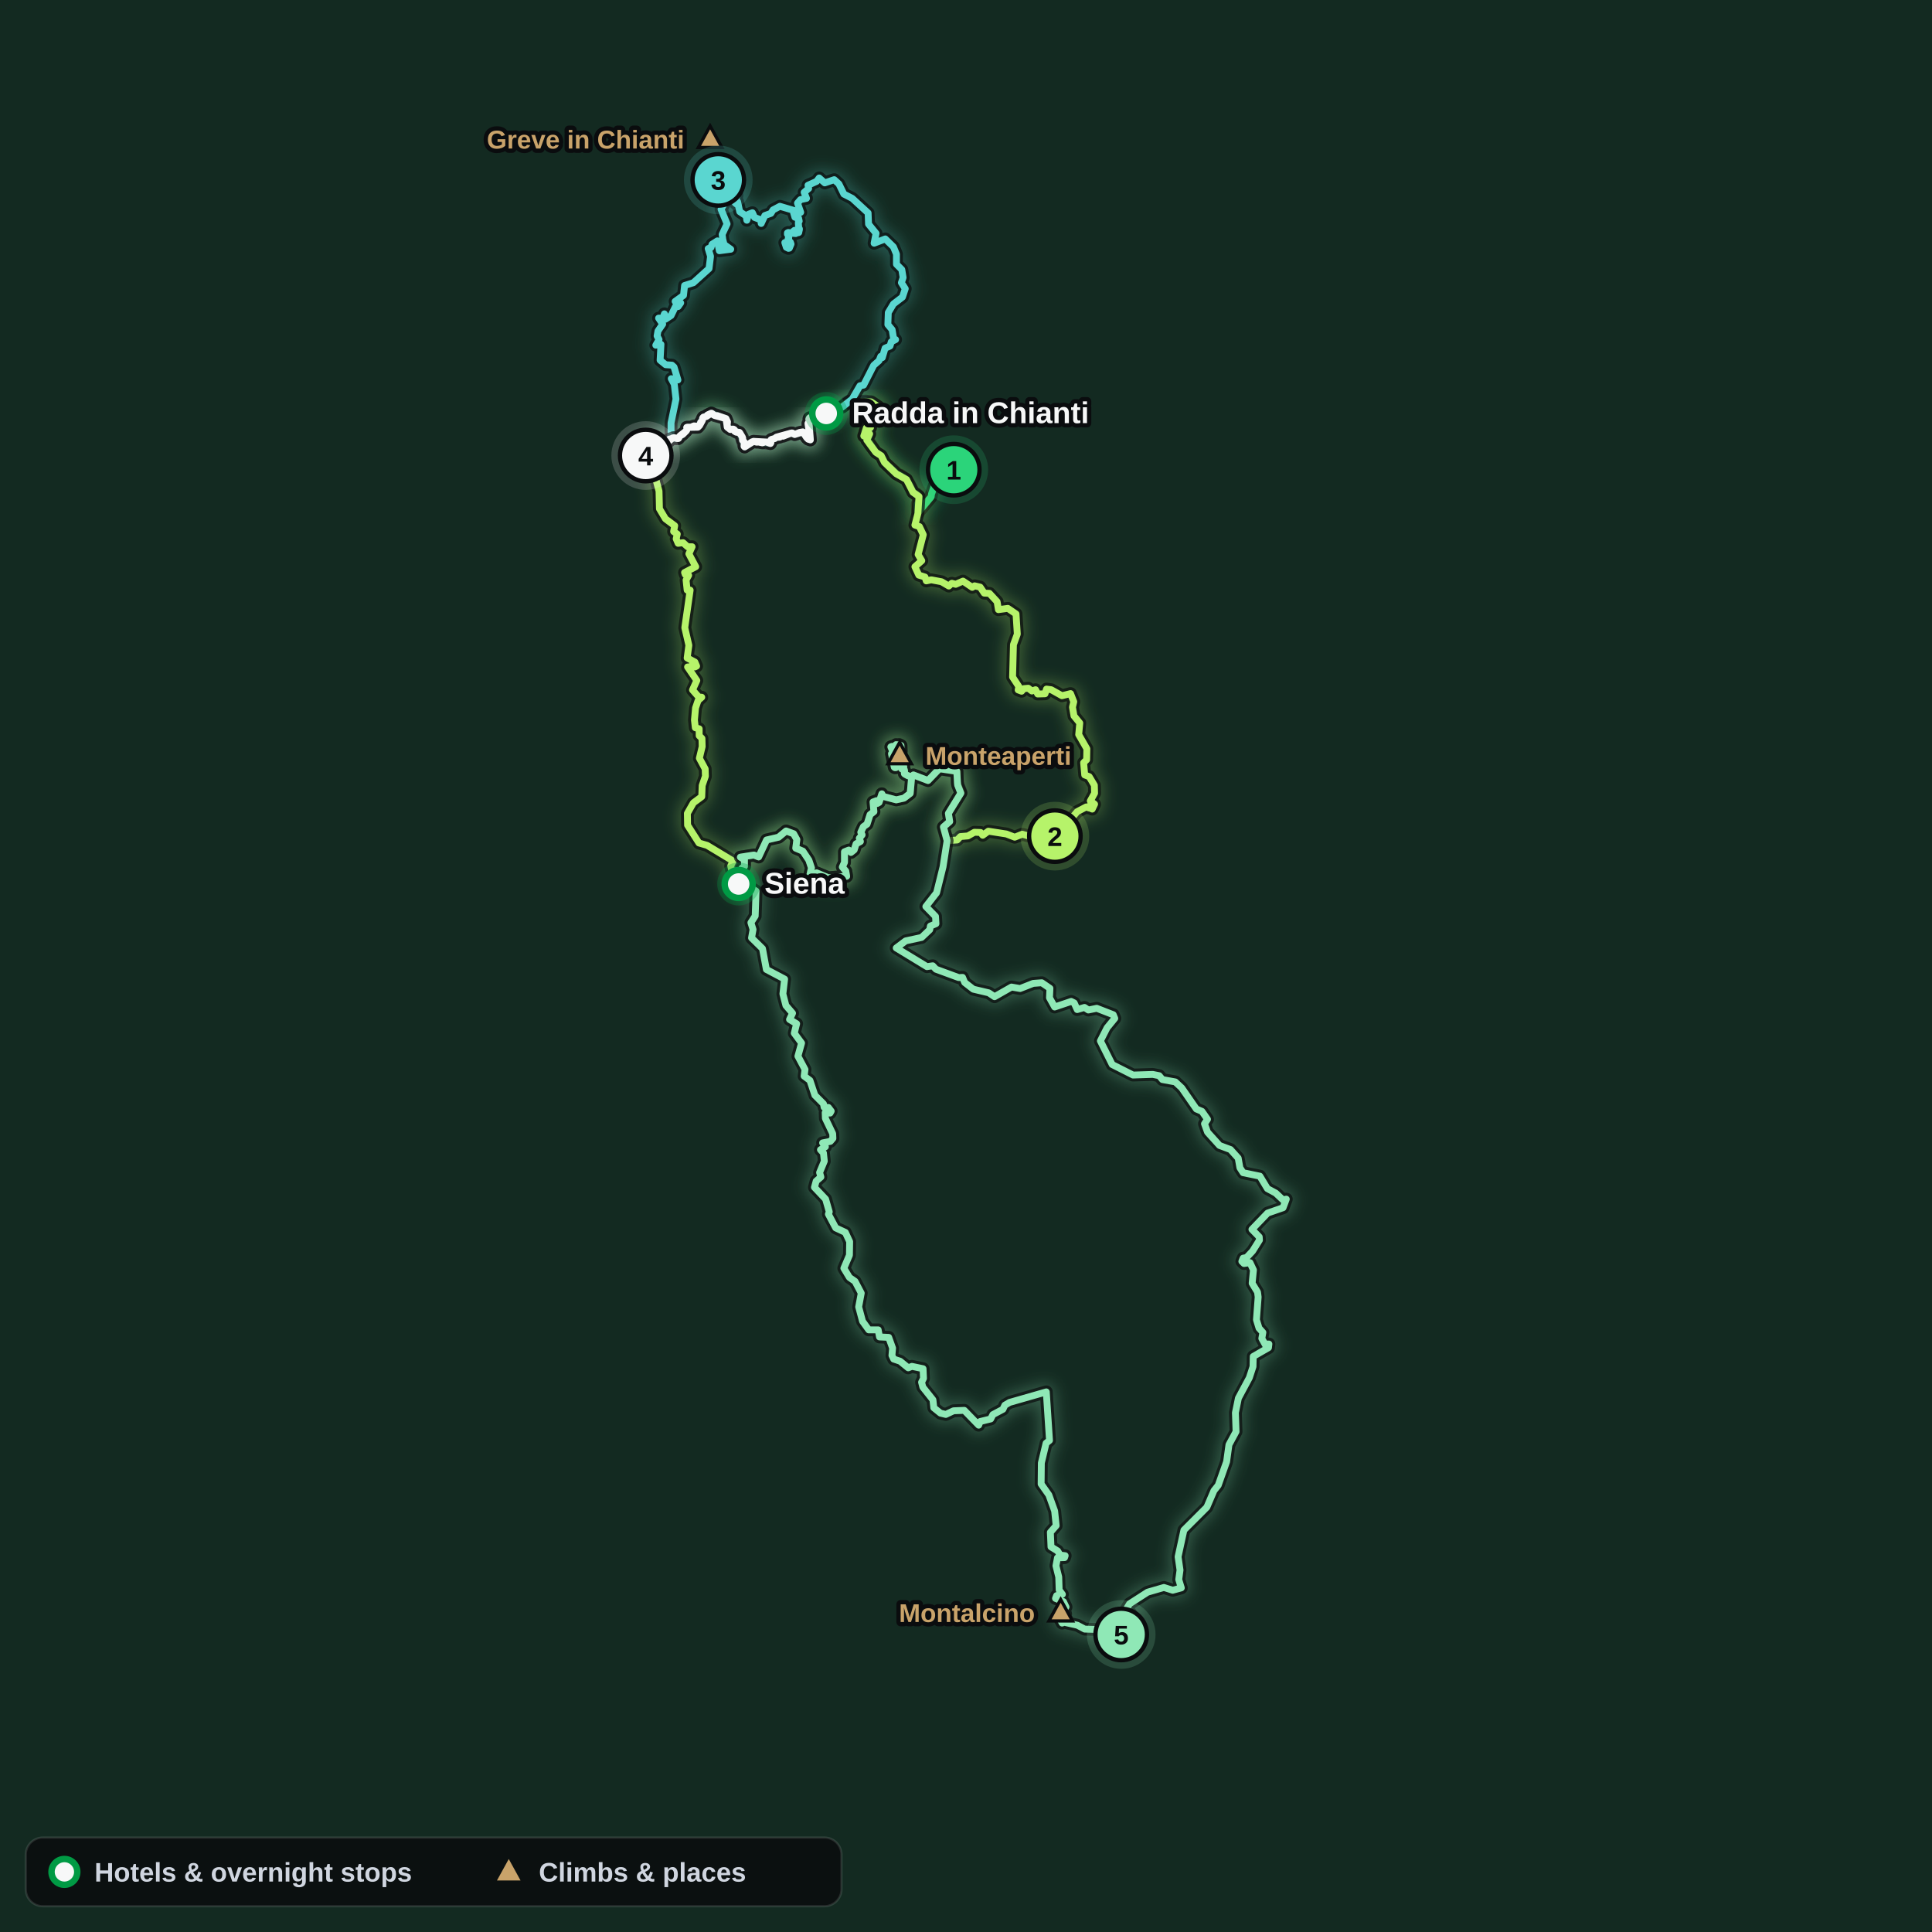
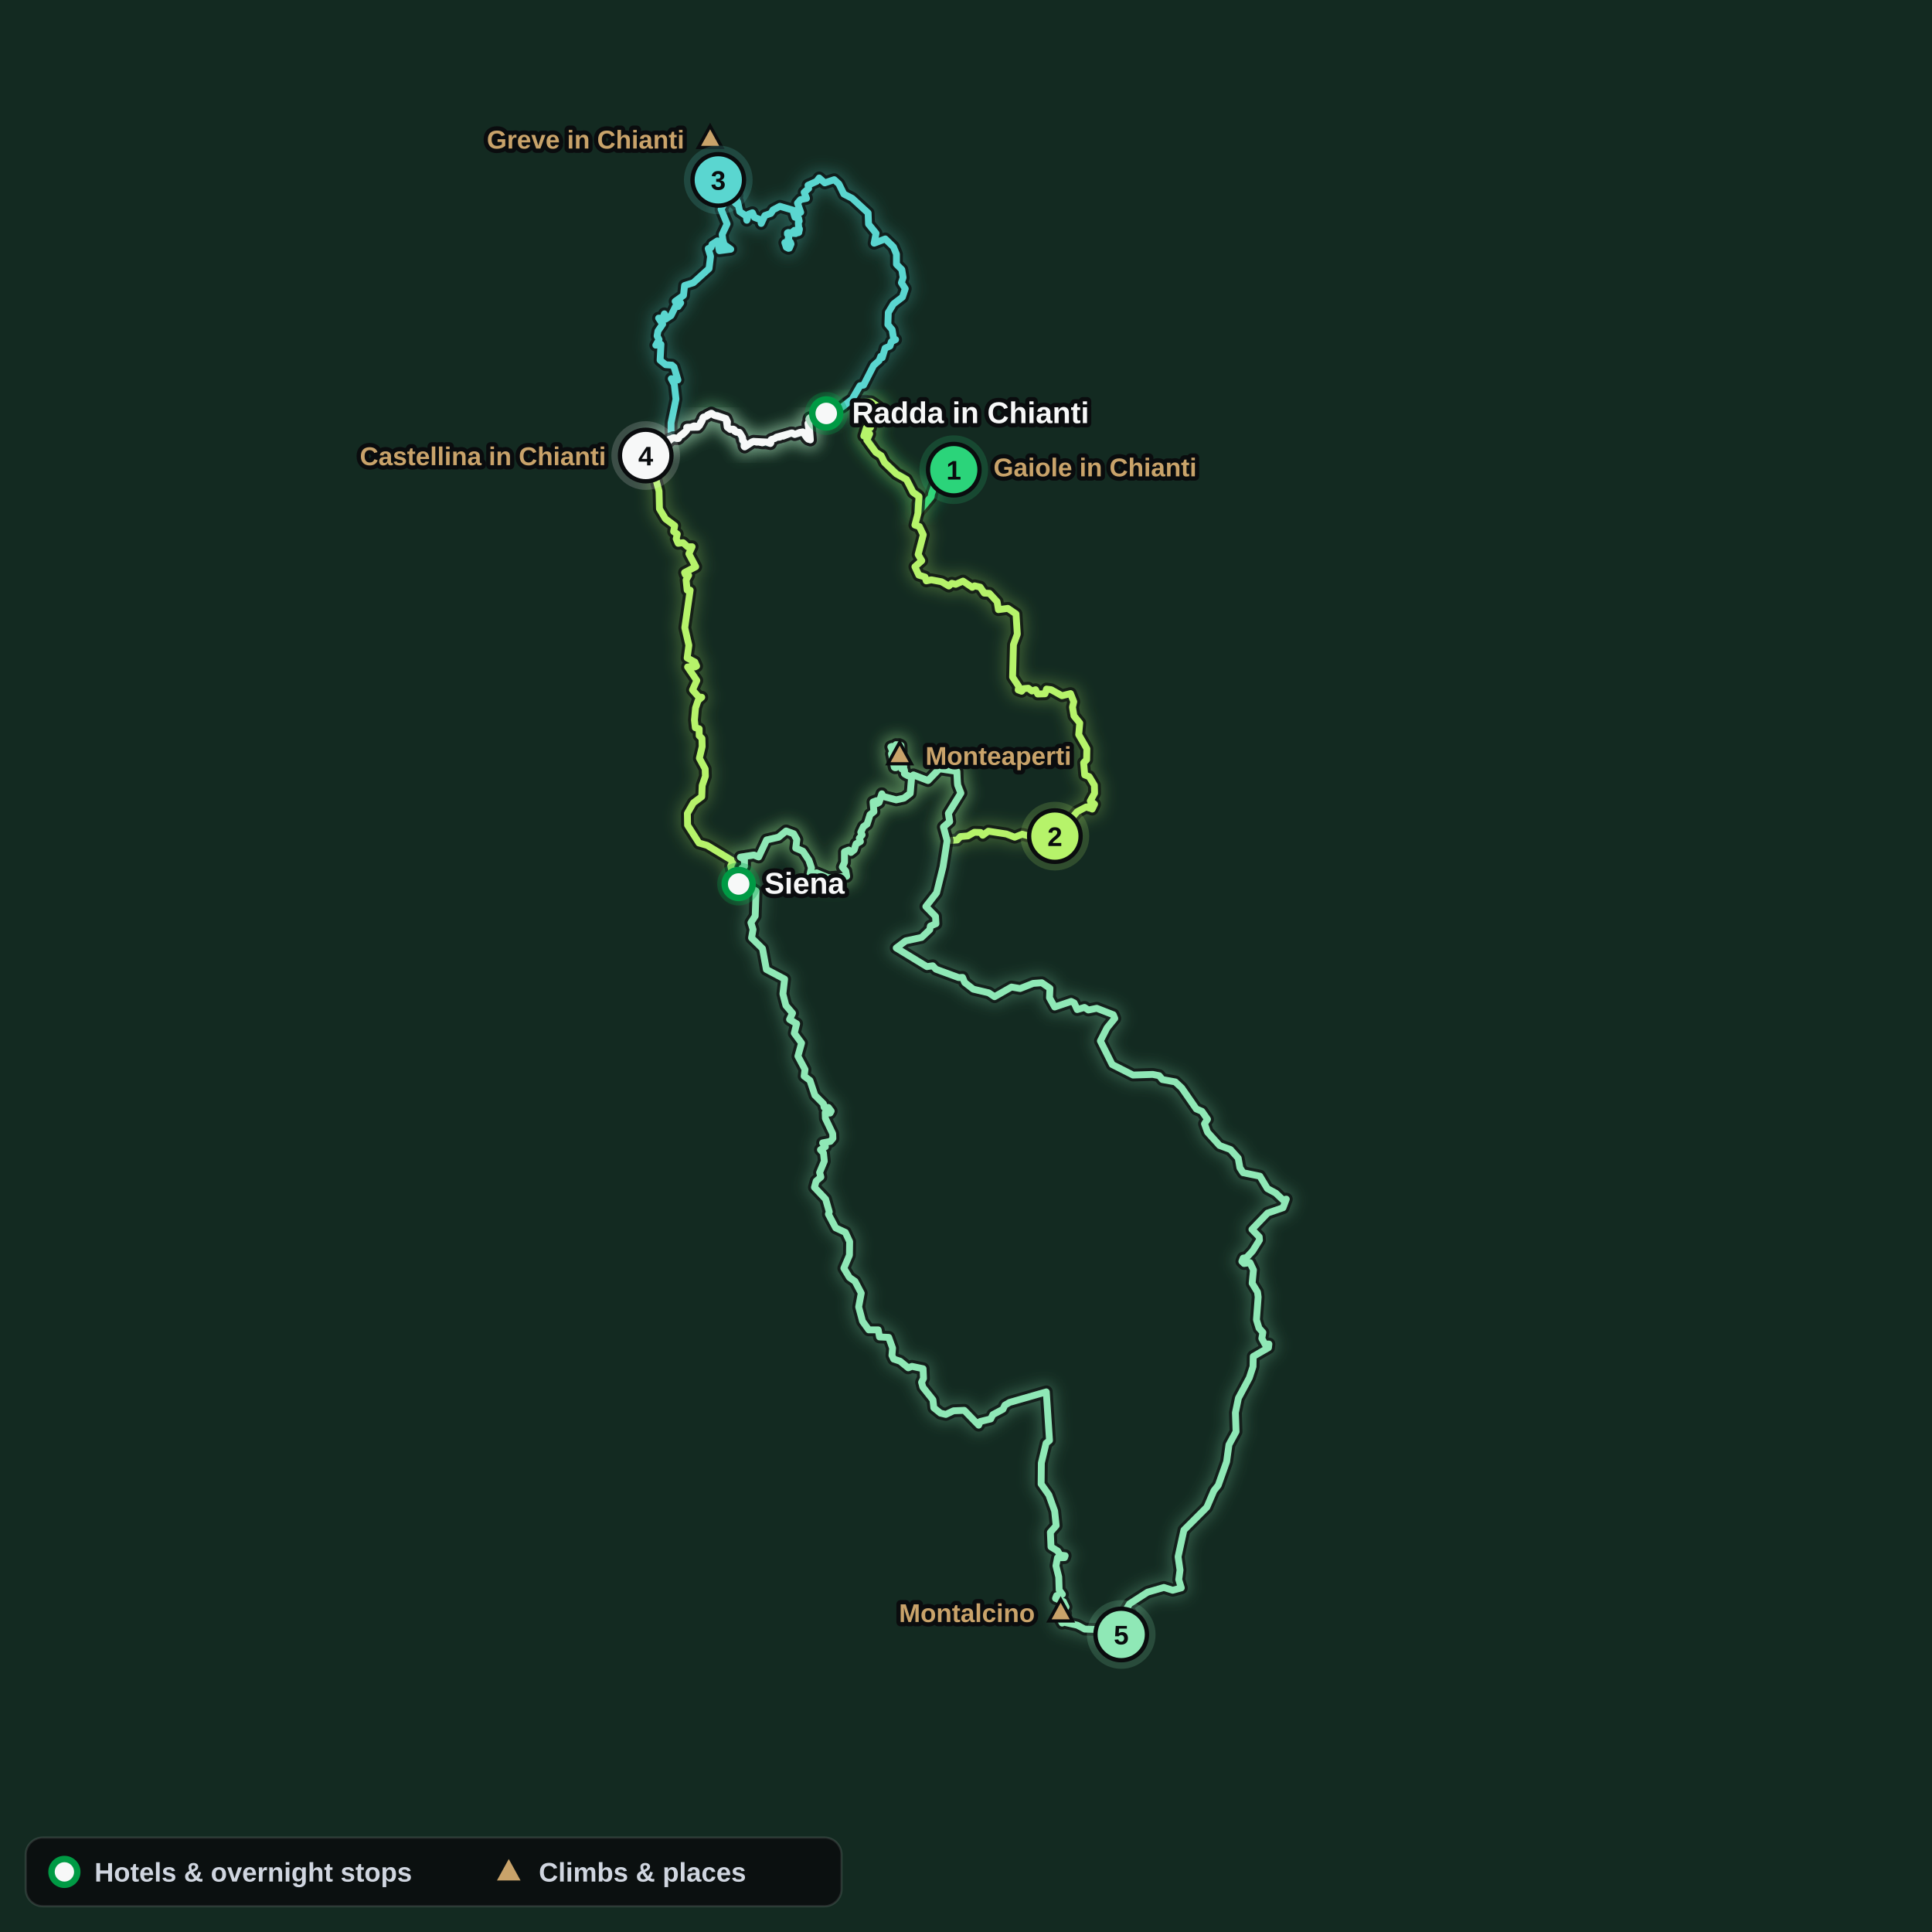
<svg xmlns="http://www.w3.org/2000/svg" class="rmap dmap" viewBox="0 0 900 900" role="img" aria-label="Route map">
  <defs>
    <filter id="gl" x="-10%" y="-10%" width="120%" height="120%">
      <feGaussianBlur stdDeviation="3.5" />
    </filter>
  </defs>
  <rect width="900" height="900" fill="#0a0c0e" />
  <path d="M207.5,1505.2L210.9,1472.1L207.5,1452.3L187.0,1419.2L180.1,1395.0L169.9,1397.2L159.6,1401.6L152.8,1403.8L139.1,1386.2L132.3,1359.7L122.0,1339.9L104.9,1331.1L104.9,1306.9L81.0,1287.0L36.5,1260.6L29.7,1245.2L26.3,1223.1L19.5,1205.5L12.6,1196.7L2.4,1192.3L-25.0,1161.4L-72.8,1135.0L-226.7,1082.1L-202.7,1062.3L-192.5,1042.5L-192.5,1016.0L-192.5,987.4L-189.1,978.6L-185.6,971.9L-182.2,963.1L-185.6,947.7L-195.9,934.5L-206.1,923.5L-271.1,892.6L-319.0,881.6L-366.8,879.4L-407.8,892.6L-404.4,905.8L-401.0,912.5L-428.3,923.5L-445.4,903.6L-465.9,839.7L-442.0,819.9L-428.3,795.7L-407.8,723.0L-411.2,707.5L-411.2,678.9L-407.8,652.5L-401.0,634.8L-407.8,612.8L-411.2,584.1L-414.7,531.3L-418.1,504.8L-428.3,478.4L-474.8,380.5L-474.8,-679.4L1374.8,-679.4L1374.8,1525.4L203.0,1525.4L207.5,1505.2ZM1386.8,-336.9L1417.5,-341.3L1434.6,-369.9L1431.2,-374.3L1434.6,-378.7L1434.6,-380.9L1438.0,-383.1L1438.0,-385.3L1444.9,-398.6L1448.3,-420.6L1444.9,-442.6L1438.0,-455.9L1410.7,-451.5L1379.9,-436.0L1369.7,-425.0L1356.0,-411.8L1345.8,-378.7L1359.4,-352.3L1386.8,-336.9ZM1386.8,-336.9L1359.4,-352.3L1345.8,-378.7L1356.0,-411.8L1369.7,-425.0L1379.9,-436.0L1410.7,-451.5L1438.0,-455.9L1444.9,-442.6L1448.3,-420.6L1444.9,-398.6L1438.0,-385.3L1438.0,-383.1L1434.6,-380.9L1434.6,-378.7L1431.2,-374.3L1434.6,-369.9L1417.5,-341.3L1386.8,-336.9Z" fill="#16191d" stroke="#2c3036" stroke-width=".8" fill-rule="evenodd" />
  <path d="M207.5,1505.2L210.9,1472.1L207.5,1452.3L187.0,1419.2L180.1,1395.0L169.9,1397.2L159.6,1401.6L152.8,1403.8L139.1,1386.2L132.3,1359.7L122.0,1339.9L104.9,1331.1L104.9,1306.9L81.0,1287.0L36.5,1260.6L29.7,1245.2L26.3,1223.1L19.5,1205.5L12.6,1196.7L2.4,1192.3L-25.0,1161.4L-72.8,1135.0L-226.7,1082.1L-202.7,1062.3L-192.5,1042.5L-192.5,1016.0L-192.5,987.4L-189.1,978.6L-185.6,971.9L-182.2,963.1L-185.6,947.7L-195.9,934.5L-206.1,923.5L-271.1,892.6L-319.0,881.6L-366.8,879.4L-407.8,892.6L-404.4,905.8L-401.0,912.5L-428.3,923.5L-445.4,903.6L-465.9,839.7L-442.0,819.9L-428.3,795.7L-407.8,723.0L-411.2,707.5L-411.2,678.9L-407.8,652.5L-401.0,634.8L-407.8,612.8L-411.2,584.1L-414.7,531.3L-418.1,504.8L-428.3,478.4L-474.8,380.5L-474.8,-679.4L1374.8,-679.4L1374.8,1525.4L203.0,1525.4L207.5,1505.2ZM1386.8,-336.9L1417.5,-341.3L1434.6,-369.9L1431.2,-374.3L1434.6,-378.7L1434.6,-380.9L1438.0,-383.1L1438.0,-385.3L1444.9,-398.6L1448.3,-420.6L1444.9,-442.6L1438.0,-455.9L1410.7,-451.5L1379.9,-436.0L1369.7,-425.0L1356.0,-411.8L1345.8,-378.7L1359.4,-352.3L1386.8,-336.9Z" fill="#009a44" fill-opacity=".13" fill-rule="evenodd" />
  <path d="M207.5,1505.2L210.9,1472.1L207.5,1452.3L187.0,1419.2L180.1,1395.0L169.9,1397.2L159.6,1401.6L152.8,1403.8L139.1,1386.2L132.3,1359.7L122.0,1339.9L104.9,1331.1L104.9,1306.9L81.0,1287.0L36.5,1260.6L29.7,1245.2L26.3,1223.1L19.5,1205.5L12.6,1196.7L2.4,1192.3L-25.0,1161.4L-72.8,1135.0L-226.7,1082.1L-202.7,1062.3L-192.5,1042.5L-192.5,1016.0L-192.5,987.4L-189.1,978.6L-185.6,971.9L-182.2,963.1L-185.6,947.7L-195.9,934.5L-206.1,923.5L-271.1,892.6L-319.0,881.6L-366.8,879.4L-407.8,892.6L-404.4,905.8L-401.0,912.5L-428.3,923.5L-445.4,903.6L-465.9,839.7L-442.0,819.9L-428.3,795.7L-407.8,723.0L-411.2,707.5L-411.2,678.9L-407.8,652.5L-401.0,634.8L-407.8,612.8L-411.2,584.1L-414.7,531.3L-418.1,504.8L-428.3,478.4L-474.8,380.5L-474.8,-679.4L1374.8,-679.4L1374.8,1525.4L203.0,1525.4L207.5,1505.2ZM1386.8,-336.9L1417.5,-341.3L1434.6,-369.9L1431.2,-374.3L1434.6,-378.7L1434.6,-380.9L1438.0,-383.1L1438.0,-385.3L1444.9,-398.6L1448.3,-420.6L1444.9,-442.6L1438.0,-455.9L1410.7,-451.5L1379.9,-436.0L1369.7,-425.0L1356.0,-411.8L1345.8,-378.7L1359.4,-352.3L1386.8,-336.9Z" fill="none" stroke="#2bd47a" stroke-opacity=".55" stroke-width="1.6" stroke-linejoin="round" />
  <path d="M957.4,1296.6L968.0,1307.7L978.9,1322.3L978.9,1331.9L972.8,1348.1L974.5,1399.5L965.2,1421.4L944.8,1432.6L923.3,1430.3L903.2,1419.1L856.2,1375.7L845.9,1358.1L847.9,1331.9L861.0,1307.0L878.6,1293.1L927.0,1278.9L944.6,1287.4L957.4,1296.6ZM930.8,1423.2L902.5,1418.5L894.7,1408.6L883.3,1398.7L872.7,1386.8L858.9,1368.2L849.0,1337.6L865.0,1299.1L894.9,1274.5L932.5,1270.9L962.9,1284.9L972.1,1305.4L973.8,1334.0L974.9,1360.2L974.7,1387.6L964.3,1416.1L930.8,1423.2ZM1079.1,705.8L1050.5,690.7L1031.5,671.3L1029.4,657.4L1019.9,637.2L1001.8,600.7L1014.8,573.7L1052.3,564.6L1090.9,570.1L1127.3,579.7L1152.1,590.4L1155.8,606.2L1142.9,619.3L1133.9,643.9L1144.8,668.9L1151.6,685.6L1132.6,697.9L1105.9,705.8L1079.1,705.8Z" fill="#0c1c20" stroke="#2b5d5a" stroke-width="1" stroke-opacity=".8" />
  <defs>
    <path id="dr1" d="M385.0,192.4L385.5,192.4L385.6,192.3L385.7,192.2L386.5,191.5L386.8,191.4L389.1,191.3L390.0,190.7L390.4,190.2L392.7,189.4L395.7,187.0L396.5,187.8L397.2,187.9L398.8,188.2L399.2,188.3L400.6,187.8L401.2,187.2L401.5,187.1L402.5,187.1L403.2,186.8L403.6,186.9L404.4,187.2L405.1,187.2L405.7,187.2L406.2,187.4L406.3,187.5L406.6,187.8L407.9,188.7L409.1,189.4L408.9,192.4L408.8,192.6L407.8,192.8L407.6,193.8L407.0,194.5L405.8,194.9L405.7,195.4L406.0,196.6L406.1,196.8L405.9,197.1L405.5,197.5L405.6,198.6L405.5,199.2L405.1,199.5L404.8,199.5L404.1,199.2L403.6,199.3L403.4,201.9L402.4,202.9L402.4,203.1L402.5,203.3L403.2,202.9L403.3,202.9L403.7,203.0L403.9,203.0L404.1,203.0L404.4,202.7L404.7,202.0L405.1,202.1L404.7,203.4L404.6,203.7L403.9,204.6L403.8,205.0L403.9,205.1L404.6,205.4L405.2,207.1L408.0,210.7L410.1,212.0L410.5,212.3L411.5,214.1L412.0,215.4L416.9,219.7L417.1,219.9L417.5,220.7L418.0,221.0L419.1,221.2L419.3,221.3L422.3,223.4L422.6,223.9L422.9,224.7L423.6,225.6L424.9,228.1L425.3,229.3L427.0,230.1L428.0,231.1L428.4,232.8L428.1,233.6L427.3,234.8L427.3,235.3L427.6,238.9L428.2,237.6L433.7,231.5L433.8,231.2L433.9,230.2L435.4,225.8L435.5,225.6L437.8,222.8L440.6,221.0L440.8,220.8L441.0,220.6L441.3,219.9L441.9,219.3L442.0,216.8L444.3,218.8L443.1,220.4L442.7,220.6L441.2,220.8L440.9,220.8L440.8,220.8L440.7,220.8L438.9,221.9L437.8,222.8L436.8,223.9L435.5,225.6L435.4,225.8L434.3,229.2L433.9,230.2L433.9,230.4L433.8,231.2L433.8,231.3L433.7,231.5L433.6,231.7L427.6,238.9L427.4,237.5L427.3,235.3L427.3,234.8L428.4,232.8L428.3,231.9L428.0,231.1L425.3,229.3L423.6,225.6L423.5,225.4L422.9,224.7L422.3,223.4L417.5,220.7L412.0,215.4L410.5,212.3L408.0,210.7L404.6,205.4L403.8,205.0L403.8,204.8L403.9,204.6L404.7,203.4L405.1,202.4L405.1,202.1L404.1,203.0L403.9,203.0L403.3,202.9L403.2,202.9L402.7,203.2L402.5,203.3L402.4,203.2L402.4,203.1L403.4,201.9L402.9,200.9L403.6,199.3L405.1,199.5L405.3,199.5L405.5,199.2L406.1,196.8L405.7,195.4L405.7,195.1L405.8,194.9L406.2,194.5L407.0,194.5L407.8,192.8L408.9,192.4L409.4,190.4L409.1,189.4L406.2,187.4L406.1,187.3L405.7,187.2L404.4,187.2L403.2,186.8L401.5,187.1L400.6,187.8L399.5,188.3L399.2,188.3L395.7,187.0L394.3,187.5L392.7,189.4L389.1,191.3L388.6,191.5L386.8,191.4L385.0,192.4" />
  </defs>
  <g class="dr" data-d="1" fill="none" stroke-linejoin="round" stroke-linecap="round">
    <use href="#dr1" stroke="#2bd47a" stroke-width="8" stroke-opacity=".28" filter="url(#gl)" />
    <use href="#dr1" stroke="#0a0c0e" stroke-width="6" stroke-opacity=".7" />
    <use class="ln" href="#dr1" stroke="#2bd47a" stroke-width="3.2" />
  </g>
  <defs>
    <path id="dr2" d="M385.0,192.4L389.1,191.3L395.7,187.0L399.2,188.3L401.5,187.1L405.7,187.2L409.2,189.5L408.9,192.5L405.7,195.1L405.5,199.2L403.6,199.3L402.4,203.1L405.1,202.1L403.8,205.0L408.0,210.7L410.5,212.3L412.0,215.4L417.5,220.7L422.3,223.4L425.3,229.3L428.1,231.3L427.6,239.2L426.2,244.6L428.3,245.3L430.1,249.1L427.7,258.3L429.4,261.2L426.2,264.0L428.0,267.9L430.9,268.8L431.5,270.6L433.8,270.1L438.6,271.0L442.0,273.0L443.4,271.7L445.2,272.2L448.6,270.7L452.9,273.6L454.0,272.9L456.6,273.5L458.5,276.3L460.9,276.4L464.5,280.3L465.1,284.0L469.5,283.4L473.3,286.0L473.9,295.4L472.1,300.3L471.7,315.4L474.6,319.8L474.3,321.4L475.9,322.0L476.9,320.8L479.0,320.6L480.7,321.9L482.4,321.3L483.4,323.3L486.8,323.2L487.5,321.0L489.7,321.3L494.7,324.1L498.7,323.1L500.2,326.9L499.6,329.4L500.3,333.5L503.0,336.8L502.5,342.2L506.3,348.8L506.2,353.9L504.8,355.3L505.3,361.0L507.4,361.8L509.8,365.8L509.9,369.5L507.9,373.1L509.9,374.6L508.8,376.9L507.0,376.1L507.5,375.5L507.1,375.7L507.0,376.1L507.3,376.4L506.0,375.9L501.8,378.1L493.6,387.8L490.8,389.7L487.6,390.2L483.7,388.3L480.1,389.7L476.2,388.6L472.7,390.0L468.8,388.5L460.4,387.2L457.8,389.1L456.8,387.8L453.9,387.7L450.9,389.4L447.4,389.7L445.9,391.3L441.2,391.6L439.4,385.4L442.4,382.7L441.8,378.9L447.7,369.2L445.9,364.6L446.0,359.5L437.6,358.1L432.3,363.6L425.5,361.0L424.7,361.8L422.1,361.0L421.3,360.4L421.3,360.0L421.4,359.1L421.2,358.4L421.0,358.3L420.4,358.3L420.2,358.2L420.0,358.1L420.1,357.7L420.3,357.6L420.9,357.4L421.0,357.1L420.6,357.1L420.2,357.0L420.0,356.8L419.7,356.0L418.2,356.4L417.9,356.8L417.3,357.6L416.6,357.4L415.3,351.1L415.4,350.9L415.7,350.5L415.7,350.2L415.9,350.1L415.1,348.4L415.0,348.0L415.7,347.7L416.9,347.9L417.2,347.6L417.5,346.9L418.2,347.0L418.3,347.1L418.5,347.0L418.7,346.9L418.9,346.9L419.7,347.3L419.8,350.0L419.7,350.1L419.4,350.3L419.3,350.4L419.0,351.6L419.8,350.0L419.4,348.5L419.7,347.3L419.2,347.2L418.9,346.9L418.7,346.9L418.3,347.1L417.5,346.9L416.9,347.9L415.0,348.0L415.9,350.1L415.8,350.2L415.7,350.2L415.8,350.3L415.7,350.5L415.3,351.1L416.6,354.5L416.6,357.4L416.9,357.6L417.3,357.6L419.7,356.0L421.0,357.1L421.0,357.2L420.9,357.4L420.8,357.4L420.3,357.6L420.2,357.6L420.1,357.7L420.0,357.9L420.0,358.1L420.1,358.2L420.2,358.2L421.0,358.3L421.2,358.4L421.2,358.4L421.3,360.2L421.3,360.4L421.5,360.6L421.9,360.9L422.1,361.0L423.0,361.4L424.7,361.8L424.0,369.6L421.1,371.8L417.5,372.6L411.4,371.0L410.8,369.8L409.5,373.8L408.6,374.3L408.3,373.0L406.7,373.6L407.1,378.1L405.3,379.5L403.9,383.9L402.2,385.1L401.0,387.7L401.6,388.9L400.3,390.5L400.8,392.0L398.8,393.1L397.9,395.9L396.4,397.1L395.4,396.0L393.4,396.8L393.4,401.7L392.4,403.9L394.0,405.8L394.4,408.2L385.9,408.9L380.4,406.6L380.0,408.0L377.2,407.9L378.0,404.3L376.8,400.7L374.0,396.5L370.7,395.1L371.2,391.1L369.7,388.4L366.2,387.1L362.7,390.0L357.1,391.3L353.4,399.2L351.2,398.3L344.9,399.3L346.8,400.5L346.8,403.6L345.6,404.4L346.2,406.3L344.6,407.7L347.4,412.5L345.3,413.3L344.3,411.8L342.8,411.4L344.0,410.0L343.6,408.4L341.2,406.9L340.4,403.4L341.5,401.1L329.4,393.8L325.6,392.7L320.3,384.4L320.2,378.9L323.0,374.0L326.9,371.1L327.1,365.9L328.6,361.6L328.5,358.2L325.8,353.2L327.1,347.8L327.0,344.0L325.7,342.7L325.7,339.5L323.9,339.0L323.5,335.4L324.0,329.8L325.2,326.3L326.9,324.8L325.5,324.7L322.6,321.4L324.6,317.0L320.3,310.7L322.0,310.6L322.7,309.2L323.7,310.7L324.5,310.3L323.7,308.4L320.1,306.5L320.9,300.6L319.0,292.4L321.5,274.9L320.1,274.9L319.6,270.2L320.8,268.0L319.2,267.6L318.9,266.7L324.1,264.0L320.9,258.0L322.4,254.7L320.3,254.7L318.2,252.8L315.9,253.1L315.0,251.0L315.5,248.8L313.8,247.6L314.3,244.9L310.0,241.7L307.2,237.0L307.0,228.8L304.2,218.3L301.6,215.0L301.4,213.7L300.9,212.5L300.8,212.2L300.8,211.6L301.5,212.3L302.1,212.2L302.0,212.9L301.3,213.4L300.8,212.2L300.8,211.7L300.8,211.6L301.3,209.8L304.0,209.2L301.2,207.8L305.9,205.0L307.5,206.4L310.1,206.7L313.4,204.0L315.9,204.3L319.7,200.7L319.9,199.1L325.1,199.0L327.5,194.5L331.5,192.5L338.2,195.0L338.8,199.0L344.6,201.6L346.7,208.1L351.0,205.6L358.9,206.6L359.4,204.7L368.7,201.7L370.2,202.4L374.0,201.2L375.8,203.9L377.5,204.9L376.4,197.4L377.3,196.4L377.0,194.8L380.5,194.1L382.2,192.3L385.0,192.4" />
  </defs>
  <g class="dr" data-d="2" fill="none" stroke-linejoin="round" stroke-linecap="round">
    <use href="#dr2" stroke="#b6f36a" stroke-width="8" stroke-opacity=".28" filter="url(#gl)" />
    <use href="#dr2" stroke="#0a0c0e" stroke-width="6" stroke-opacity=".7" />
    <use class="ln" href="#dr2" stroke="#b6f36a" stroke-width="3.2" />
  </g>
  <defs>
    <path id="dr3" d="M385.0,192.4L382.2,192.3L380.5,194.1L377.0,194.8L377.3,196.4L376.4,197.4L377.5,204.9L375.8,203.9L374.0,201.2L370.2,202.4L368.7,201.7L359.4,204.7L358.9,206.6L351.0,205.6L346.9,208.2L344.6,201.6L338.8,199.0L338.2,195.0L331.3,192.5L327.5,194.5L325.1,199.0L319.9,199.1L319.7,200.7L315.9,204.3L311.9,204.5L310.1,206.7L307.5,206.4L306.6,205.8L306.3,205.1L306.1,205.0L304.2,205.5L303.6,206.8L303.5,206.9L301.4,207.5L301.3,207.6L301.4,208.1L301.6,208.2L303.4,208.7L304.0,209.2L302.1,209.4L301.3,209.9L300.8,211.6L301.5,212.3L302.2,212.3L301.3,213.4L300.8,211.7L300.8,211.6L300.9,211.5L301.1,210.5L301.3,209.9L304.0,209.2L304.0,209.0L303.4,208.7L301.4,208.1L301.4,207.5L303.3,207.1L303.5,206.9L303.6,206.8L303.9,205.9L304.2,205.5L305.9,205.0L306.1,205.0L306.2,205.0L306.3,205.1L306.5,205.6L306.6,205.8L307.2,206.2L307.5,206.4L308.0,206.5L310.1,206.7L310.5,206.7L311.5,205.8L311.7,205.1L311.9,204.5L312.0,204.3L312.6,202.1L312.6,197.0L314.9,185.9L314.1,179.0L312.7,176.4L315.8,177.0L314.0,171.0L313.0,170.1L310.1,169.9L307.5,167.8L307.9,160.4L305.5,160.8L307.0,158.2L306.1,156.5L306.5,154.2L308.7,151.0L306.8,148.2L308.8,148.2L309.5,146.2L310.0,148.7L312.6,147.0L314.6,142.9L315.9,142.8L317.1,141.1L315.4,141.8L314.5,140.4L318.4,137.6L318.9,133.0L323.0,131.7L330.3,125.1L331.0,119.4L329.9,115.8L331.2,115.3L331.7,113.8L334.2,112.2L335.1,116.8L340.4,116.1L337.3,113.9L336.7,111.5L336.4,109.2L338.7,104.3L335.9,97.5L337.8,94.1L336.1,89.4L336.1,84.9L334.6,83.8L337.9,85.6L341.1,90.3L343.3,91.0L342.5,94.6L343.3,95.2L343.6,94.0L344.6,98.6L347.6,100.6L347.9,102.6L348.7,99.8L350.5,99.1L351.5,101.3L354.4,102.4L354.6,104.1L356.3,100.4L359.1,99.4L360.1,97.8L363.3,96.1L370.4,98.2L370.8,98.9L369.9,98.8L369.8,98.9L369.7,99.0L369.7,99.1L369.7,99.2L370.3,101.2L371.9,101.5L372.0,101.6L372.3,103.0L372.0,103.4L371.9,104.0L372.1,106.2L372.4,106.6L372.4,106.9L372.3,107.1L372.1,108.2L371.9,108.4L370.4,107.3L369.5,107.8L369.4,108.3L369.8,108.4L370.6,108.2L370.7,108.8L367.2,108.3L366.8,108.5L367.5,109.8L367.4,111.0L367.4,111.2L367.0,111.9L368.2,112.8L368.5,113.7L367.3,115.7L365.6,113.0L366.3,115.2L367.3,115.7L367.7,115.6L368.5,113.7L367.0,111.9L367.5,109.8L366.8,109.1L366.8,108.5L370.7,108.8L369.4,108.3L369.3,108.0L369.5,107.8L370.1,107.3L370.4,107.3L370.9,107.9L371.9,108.4L372.1,108.3L372.1,108.2L372.4,106.9L372.1,106.2L372.0,105.4L371.9,104.0L372.0,101.6L370.3,101.2L369.7,99.1L371.3,99.7L373.0,98.9L371.5,94.6L372.9,93.0L375.7,92.4L374.6,89.6L376.7,87.8L376.4,86.3L380.4,84.5L381.6,82.9L384.2,85.2L388.6,83.7L390.8,85.7L393.1,90.4L397.0,92.4L404.4,99.2L404.6,104.4L408.1,108.7L407.2,113.3L412.4,111.3L416.2,115.0L417.6,118.4L417.6,123.1L420.1,125.6L420.7,129.3L419.9,131.7L421.7,134.5L420.4,138.4L416.2,141.6L413.8,145.6L413.6,151.2L415.6,153.6L416.3,157.9L417.2,158.2L415.2,159.2L414.6,161.2L412.3,162.2L411.0,166.6L410.3,166.0L409.5,168.0L407.0,170.2L402.3,179.4L400.6,179.7L397.0,185.9L392.4,189.6L385.0,192.4" />
  </defs>
  <g class="dr" data-d="3" fill="none" stroke-linejoin="round" stroke-linecap="round">
    <use href="#dr3" stroke="#5ad6d0" stroke-width="8" stroke-opacity=".28" filter="url(#gl)" />
    <use href="#dr3" stroke="#0a0c0e" stroke-width="6" stroke-opacity=".7" />
    <use class="ln" href="#dr3" stroke="#5ad6d0" stroke-width="3.2" />
  </g>
  <defs>
    <path id="dr4" d="M385.0,192.4L382.2,192.3L381.2,192.9L380.9,193.6L380.5,194.1L378.8,194.4L378.3,194.6L378.0,194.7L377.7,194.7L377.2,194.6L377.0,194.8L376.8,195.3L376.8,195.4L377.2,195.9L377.3,196.4L377.1,196.7L377.0,196.8L376.4,197.2L376.4,197.4L377.5,204.9L375.8,203.9L374.0,201.2L370.2,202.4L369.1,201.7L368.7,201.7L364.8,203.2L364.1,203.1L363.9,203.2L363.8,203.2L363.3,203.6L362.9,203.7L362.0,203.6L361.8,203.6L361.6,203.7L361.1,204.2L360.9,204.3L359.4,204.7L359.0,205.2L359.1,206.3L358.9,206.6L358.8,206.6L357.2,205.9L357.0,205.9L356.2,205.9L355.2,206.3L355.1,206.3L353.3,205.9L352.5,206.0L351.0,205.6L350.2,205.9L346.9,208.2L346.6,207.9L346.7,206.5L346.6,205.8L346.5,205.7L345.9,205.1L346.0,204.2L345.8,203.6L345.1,202.5L344.6,201.6L344.4,201.4L342.9,201.3L342.2,200.9L342.1,200.3L342.0,200.1L341.3,199.9L340.3,200.1L340.2,200.1L339.5,199.5L338.8,199.0L338.7,198.5L338.9,196.5L338.2,195.0L333.0,193.6L332.4,193.3L331.5,192.5L331.3,192.5L329.6,193.3L329.5,193.4L329.1,194.0L327.7,194.3L327.5,194.5L327.3,194.8L327.3,195.0L327.2,195.8L327.1,196.0L326.4,196.7L326.3,197.0L325.9,198.2L325.1,199.0L324.3,198.5L323.3,198.4L323.0,198.5L321.9,199.0L320.2,199.0L319.9,199.1L319.9,199.4L320.1,199.9L319.7,200.7L316.9,202.9L316.6,203.2L316.2,204.0L316.1,204.2L315.9,204.3L315.4,204.3L313.8,203.9L313.4,204.0L312.4,204.5L311.9,204.5L310.1,206.7L307.5,206.4L306.6,205.8L306.3,205.1L306.1,205.0L304.3,205.4L303.9,205.9L303.5,206.9L301.4,207.5L301.3,207.6L301.4,208.1L301.6,208.2L303.4,208.7L304.0,209.2L303.7,209.6L302.4,209.4L302.4,209.4L302.2,209.4L302.2,209.4L302.1,209.4L301.3,209.8L300.8,211.6L302.0,212.9L301.3,213.4L300.8,212.2L300.8,211.6L301.2,210.0L301.3,209.8L303.7,209.6L304.0,209.4L304.0,209.2L304.0,209.0L303.4,208.7L301.4,208.1L301.3,207.9L301.3,207.6L303.5,206.9L304.3,205.4L304.5,205.3L306.1,205.0L306.6,205.8L307.2,206.2L307.5,206.4L308.0,206.5L310.1,206.7L313.4,204.0L313.8,203.9L314.1,203.9L315.9,204.3L316.1,204.2L316.1,204.2L316.6,203.2L316.9,202.9L318.0,202.4L319.7,200.7L319.9,200.4L320.1,199.9L319.9,199.1L325.1,199.0L325.3,198.8L325.9,198.2L327.1,196.0L327.2,195.8L327.3,194.8L327.5,194.5L329.1,194.0L331.3,192.5L331.5,192.5L333.0,193.6L334.1,193.6L338.2,195.0L338.8,199.0L340.2,200.1L341.3,199.9L341.6,199.9L342.0,200.1L342.9,201.3L344.6,201.6L345.8,203.6L345.9,205.1L346.6,205.8L346.9,208.2L351.0,205.6L357.0,205.9L358.8,206.6L358.9,206.6L359.0,205.2L359.1,204.9L359.4,204.7L359.7,204.6L360.9,204.3L361.6,203.7L361.7,203.7L361.8,203.6L368.7,201.7L370.2,202.4L372.6,201.4L374.0,201.2L374.5,201.5L375.8,203.9L376.5,204.6L377.5,204.9L377.0,198.3L376.4,197.4L376.4,197.3L376.4,197.2L377.3,196.4L377.3,196.0L377.2,195.9L376.8,195.3L376.8,195.2L377.0,194.8L378.0,194.7L380.5,194.1L382.2,192.3L384.0,192.0L385.0,192.4" />
  </defs>
  <g class="dr" data-d="4" fill="none" stroke-linejoin="round" stroke-linecap="round">
    <use href="#dr4" stroke="#f7f8f8" stroke-width="8" stroke-opacity=".28" filter="url(#gl)" />
    <use href="#dr4" stroke="#0a0c0e" stroke-width="6" stroke-opacity=".7" />
    <use class="ln" href="#dr4" stroke="#f7f8f8" stroke-width="3.2" />
  </g>
  <defs>
    <path id="dr5" d="M344.1,411.9L344.4,411.9L344.6,411.8L345.3,413.3L345.7,413.3L345.9,413.4L346.6,413.2L349.1,414.1L349.9,413.7L352.2,415.1L351.8,426.7L349.8,429.8L350.8,433.0L350.1,436.9L355.2,441.9L357.0,451.6L365.5,456.1L364.7,463.0L366.1,468.4L369.2,472.0L367.8,474.9L371.1,476.9L370.0,481.3L373.4,485.9L371.7,492.0L375.0,498.2L374.6,501.3L377.3,503.3L379.6,510.2L383.6,514.2L383.9,515.8L385.9,515.9L387.2,517.6L386.7,518.5L384.4,518.3L384.5,521.0L387.9,528.1L388.0,530.3L386.8,531.7L383.2,532.4L384.5,534.2L382.2,535.6L383.6,537.1L384.0,540.9L381.8,546.2L382.4,548.3L380.2,550.2L379.4,553.1L384.6,558.6L386.3,564.5L385.9,565.6L389.3,572.0L393.8,574.1L395.8,578.4L395.7,584.7L393.1,590.8L395.7,595.1L398.3,596.9L401.2,602.4L400.0,608.8L401.8,615.5L404.7,619.5L409.1,619.5L409.7,622.8L414.0,623.0L415.8,628.0L415.5,631.4L416.3,633.1L419.3,634.1L423.1,637.2L424.8,636.5L430.0,637.6L430.2,642.1L429.3,643.9L429.9,646.2L434.6,652.1L435.0,655.8L438.1,658.3L440.6,658.9L444.2,657.2L449.2,657.0L455.9,663.9L456.6,662.2L461.5,661.0L462.5,659.0L467.2,656.5L468.1,654.6L470.3,653.3L487.4,648.4L488.9,671.0L487.3,672.3L485.1,681.5L485.0,691.3L488.6,696.4L491.3,703.9L492.0,710.7L489.3,713.8L489.6,720.6L492.7,722.5L493.8,724.4L496.2,724.7L495.9,725.6L492.6,725.7L491.9,729.4L493.2,734.6L493.4,740.7L494.9,742.7L492.2,743.3L491.7,744.6L495.4,746.1L496.6,748.6L495.7,749.7L496.4,751.8L494.5,752.1L494.2,751.3L494.1,751.1L494.1,751.1L493.6,751.7L494.1,754.8L494.8,756.1L496.9,754.4L496.1,755.8L501.9,757.1L505.3,758.9L512.1,759.1L516.8,763.2L522.3,761.4L524.2,756.3L524.1,753.0L526.7,751.6L524.8,749.4L526.2,747.1L534.6,741.7L542.2,739.5L546.3,740.8L550.3,739.7L549.1,735.8L549.7,731.4L548.8,725.2L551.5,712.8L562.2,702.1L565.5,694.4L567.5,691.9L571.4,680.9L572.5,673.0L575.8,666.9L575.5,658.1L576.9,651.3L582.0,641.8L583.7,636.6L583.8,631.9L590.9,627.8L591.1,626.1L590.4,626.1L589.8,627.1L587.8,623.5L588.3,620.7L586.5,618.7L585.3,614.8L586.1,604.2L585.8,601.9L583.3,597.8L583.9,591.6L582.3,588.2L579.5,588.6L578.5,587.6L579.1,586.1L580.7,585.8L583.5,582.8L586.7,577.7L586.6,576.2L583.2,572.7L590.5,565.1L597.7,562.6L599.2,558.6L597.7,559.0L594.3,555.8L590.4,553.7L586.9,547.9L579.1,546.3L577.6,544.0L576.8,539.5L573.2,535.5L568.1,533.6L562.5,527.4L561.1,523.5L562.5,521.4L559.9,517.7L557.3,516.6L550.5,506.8L547.5,504.0L541.5,502.9L540.0,501.1L537.0,500.5L527.8,500.8L518.1,495.9L512.6,484.9L515.7,478.8L519.3,474.4L518.6,472.7L510.9,469.7L507.0,470.5L505.2,469.3L501.8,470.3L500.4,467.2L499.0,466.5L491.3,469.1L488.9,464.8L489.1,460.4L485.3,457.8L481.3,458.1L475.2,460.5L471.2,459.8L463.3,464.3L460.6,462.5L453.4,460.8L449.4,457.7L448.4,455.3L446.6,455.4L436.0,451.5L434.5,449.9L431.8,450.3L417.5,441.6L421.9,438.3L429.3,436.7L433.1,433.1L433.4,431.4L436.0,430.3L435.8,426.9L431.3,422.3L436.3,415.9L439.3,403.8L441.2,391.6L439.5,385.2L442.4,382.7L441.8,378.9L447.6,369.5L446.1,365.7L445.7,359.3L437.6,358.1L432.3,363.6L425.5,361.0L424.7,361.8L423.0,361.4L421.3,360.4L421.3,360.0L421.4,359.1L421.2,358.4L421.0,358.3L420.4,358.3L420.2,358.2L420.0,357.9L420.2,357.6L420.8,357.4L420.9,357.4L421.0,357.1L420.6,357.1L420.2,357.0L420.0,356.8L419.7,356.0L418.2,356.4L417.9,356.8L417.3,357.6L416.6,357.4L416.6,357.1L416.8,356.1L416.8,355.3L416.4,353.5L416.2,353.0L415.4,351.4L415.3,351.1L415.4,350.9L415.7,350.5L415.7,350.2L415.9,350.1L415.2,347.8L415.7,347.7L416.9,347.9L417.2,347.6L417.5,346.9L418.2,347.0L418.3,347.1L418.5,347.0L418.7,346.9L418.9,346.9L419.7,347.3L419.8,350.0L419.7,350.1L419.4,350.3L419.3,350.4L419.0,351.6L419.8,350.0L419.4,348.5L419.7,347.3L419.2,347.2L418.9,346.9L418.7,346.9L418.3,347.1L417.5,346.9L417.4,346.9L417.2,347.6L417.1,347.7L416.9,347.9L416.6,348.0L415.7,347.7L415.5,347.7L415.2,347.8L415.0,347.9L415.9,350.1L415.8,350.2L415.7,350.2L415.8,350.3L415.7,350.5L415.3,351.1L416.6,357.4L416.9,357.6L417.3,357.6L419.7,356.0L421.0,357.1L421.0,357.2L420.9,357.4L420.2,357.6L420.1,357.7L420.0,357.9L420.1,358.2L420.2,358.2L421.0,358.3L421.2,358.4L421.2,358.4L421.3,360.2L421.3,360.4L421.5,360.6L423.0,361.4L423.5,361.5L424.7,361.8L424.0,369.6L421.1,371.8L417.5,372.6L411.4,371.0L410.8,369.8L409.5,373.8L408.6,374.3L408.3,373.0L406.7,373.6L407.1,378.1L405.3,379.5L403.9,383.9L402.2,385.1L401.0,387.7L401.6,388.9L400.3,390.5L400.8,392.0L398.8,393.1L397.9,395.9L396.4,397.1L395.4,396.0L393.4,396.8L393.4,401.7L392.4,403.9L394.0,405.8L394.4,408.2L385.9,408.9L380.4,406.6L380.0,408.0L377.2,407.9L378.0,404.3L376.8,400.7L374.0,396.5L370.7,395.1L371.2,391.1L369.7,388.4L366.2,387.1L362.7,390.0L357.1,391.3L353.4,399.2L351.2,398.3L344.9,399.3L346.8,400.5L346.8,403.6L345.6,404.4L346.2,406.3L344.6,407.7L347.4,412.5L347.1,413.0L346.6,412.7L345.7,413.3L345.3,413.3L345.3,413.3L344.9,413.2L344.6,413.1L344.5,413.0L344.1,411.9" />
  </defs>
  <g class="dr" data-d="5" fill="none" stroke-linejoin="round" stroke-linecap="round">
    <use href="#dr5" stroke="#8fe8b6" stroke-width="8" stroke-opacity=".28" filter="url(#gl)" />
    <use href="#dr5" stroke="#0a0c0e" stroke-width="6" stroke-opacity=".7" />
    <use class="ln" href="#dr5" stroke="#8fe8b6" stroke-width="3.2" />
  </g>
  <path d="M442.8,211.4L448.3,221.4L437.3,221.4Z" fill="#c9a36a" stroke="#0a0c0e" stroke-width="1.5" />
+   <text x="462.8" y="221.9" font-family="Montserrat, Arial, sans-serif" font-size="12" font-weight="600" text-anchor="start" fill="none" stroke="#0a0c0e" stroke-width="4" stroke-linejoin="round">Gaiole in Chianti</text>
+   <text x="462.8" y="221.9" font-family="Montserrat, Arial, sans-serif" font-size="12" font-weight="600" text-anchor="start" fill="#c9a36a">Gaiole in Chianti</text>
  <path d="M419.1,345.8L424.6,355.8L413.6,355.8Z" fill="#c9a36a" stroke="#0a0c0e" stroke-width="1.5" />
  <text x="431.1" y="356.3" font-family="Montserrat, Arial, sans-serif" font-size="12" font-weight="600" text-anchor="start" fill="none" stroke="#0a0c0e" stroke-width="4" stroke-linejoin="round">Monteaperti</text>
  <text x="431.1" y="356.3" font-family="Montserrat, Arial, sans-serif" font-size="12" font-weight="600" text-anchor="start" fill="#c9a36a">Monteaperti</text>
  <path d="M494.1,745.1L499.6,755.1L488.6,755.1Z" fill="#c9a36a" stroke="#0a0c0e" stroke-width="1.5" />
  <text x="482.1" y="755.6" font-family="Montserrat, Arial, sans-serif" font-size="12" font-weight="600" text-anchor="end" fill="none" stroke="#0a0c0e" stroke-width="4" stroke-linejoin="round">Montalcino</text>
  <text x="482.1" y="755.6" font-family="Montserrat, Arial, sans-serif" font-size="12" font-weight="600" text-anchor="end" fill="#c9a36a">Montalcino</text>
  <path d="M330.8,58.7L336.3,68.7L325.3,68.7Z" fill="#c9a36a" stroke="#0a0c0e" stroke-width="1.5" />
  <text x="318.8" y="69.2" font-family="Montserrat, Arial, sans-serif" font-size="12" font-weight="600" text-anchor="end" fill="none" stroke="#0a0c0e" stroke-width="4" stroke-linejoin="round">Greve in Chianti</text>
  <text x="318.8" y="69.2" font-family="Montserrat, Arial, sans-serif" font-size="12" font-weight="600" text-anchor="end" fill="#c9a36a">Greve in Chianti</text>
  <path d="M302.3,206.2L307.8,216.2L296.8,216.2Z" fill="#c9a36a" stroke="#0a0c0e" stroke-width="1.5" />
+   <text x="282.3" y="216.7" font-family="Montserrat, Arial, sans-serif" font-size="12" font-weight="600" text-anchor="end" fill="none" stroke="#0a0c0e" stroke-width="4" stroke-linejoin="round">Castellina in Chianti</text>
+   <text x="282.3" y="216.7" font-family="Montserrat, Arial, sans-serif" font-size="12" font-weight="600" text-anchor="end" fill="#c9a36a">Castellina in Chianti</text>
  <circle cx="384.9" cy="192.6" r="10" fill="#009a44" fill-opacity=".3" />
  <circle cx="384.9" cy="192.6" r="6.5" fill="#f7f8f8" stroke="#009a44" stroke-width="3" />
  <text x="396.9" y="197.1" font-family="Montserrat, Arial, sans-serif" font-size="14" font-weight="700" text-anchor="start" fill="none" stroke="#0a0c0e" stroke-width="4" stroke-linejoin="round">Radda in Chianti</text>
  <text x="396.9" y="197.1" font-family="Montserrat, Arial, sans-serif" font-size="14" font-weight="700" text-anchor="start" fill="#f7f8f8">Radda in Chianti</text>
  <circle cx="344.1" cy="411.8" r="10" fill="#009a44" fill-opacity=".3" />
  <circle cx="344.1" cy="411.8" r="6.5" fill="#f7f8f8" stroke="#009a44" stroke-width="3" />
  <text x="356.1" y="416.3" font-family="Montserrat, Arial, sans-serif" font-size="14" font-weight="700" text-anchor="start" fill="none" stroke="#0a0c0e" stroke-width="4" stroke-linejoin="round">Siena</text>
  <text x="356.1" y="416.3" font-family="Montserrat, Arial, sans-serif" font-size="14" font-weight="700" text-anchor="start" fill="#f7f8f8">Siena</text>
  <g class="db" data-d="1">
    <circle cx="444.3" cy="218.8" r="16" fill="#2bd47a" fill-opacity=".18" />
    <circle cx="444.3" cy="218.8" r="12" fill="#2bd47a" stroke="#0a0c0e" stroke-width="2" />
    <text x="444.3" y="223.4" font-family="Montserrat, Arial, sans-serif" font-size="12.5" font-weight="800" fill="#0a0c0e" text-anchor="middle">1</text>
  </g>
  <g class="db" data-d="2">
    <circle cx="491.4" cy="389.5" r="16" fill="#b6f36a" fill-opacity=".18" />
    <circle cx="491.4" cy="389.5" r="12" fill="#b6f36a" stroke="#0a0c0e" stroke-width="2" />
    <text x="491.4" y="394.1" font-family="Montserrat, Arial, sans-serif" font-size="12.5" font-weight="800" fill="#0a0c0e" text-anchor="middle">2</text>
  </g>
  <g class="db" data-d="3">
    <circle cx="334.6" cy="83.8" r="16" fill="#5ad6d0" fill-opacity=".18" />
    <circle cx="334.6" cy="83.8" r="12" fill="#5ad6d0" stroke="#0a0c0e" stroke-width="2" />
    <text x="334.6" y="88.4" font-family="Montserrat, Arial, sans-serif" font-size="12.5" font-weight="800" fill="#0a0c0e" text-anchor="middle">3</text>
  </g>
  <g class="db" data-d="4">
    <circle cx="300.8" cy="212.2" r="16" fill="#f7f8f8" fill-opacity=".18" />
    <circle cx="300.8" cy="212.2" r="12" fill="#f7f8f8" stroke="#0a0c0e" stroke-width="2" />
    <text x="300.8" y="216.8" font-family="Montserrat, Arial, sans-serif" font-size="12.5" font-weight="800" fill="#0a0c0e" text-anchor="middle">4</text>
  </g>
  <g class="db" data-d="5">
    <circle cx="522.3" cy="761.4" r="16" fill="#8fe8b6" fill-opacity=".18" />
    <circle cx="522.3" cy="761.4" r="12" fill="#8fe8b6" stroke="#0a0c0e" stroke-width="2" />
    <text x="522.3" y="766.0" font-family="Montserrat, Arial, sans-serif" font-size="12.5" font-weight="800" fill="#0a0c0e" text-anchor="middle">5</text>
  </g>
  <rect x="12" y="856" width="380" height="32" rx="8" fill="#0a0c0e" fill-opacity=".85" stroke="#ffffff" stroke-opacity=".12" />
  <circle cx="30" cy="872" r="6" fill="#f7f8f8" stroke="#009a44" stroke-width="3" />
  <text x="44" y="876.5" font-family="Montserrat, Arial, sans-serif" font-size="12.5" font-weight="600" fill="#d0d6e0">Hotels &amp; overnight stops</text>
  <path d="M237,866L242.5,876L231.5,876Z" fill="#c9a36a" />
  <text x="251" y="876.5" font-family="Montserrat, Arial, sans-serif" font-size="12.5" font-weight="600" fill="#d0d6e0">Climbs &amp; places</text>
</svg>
